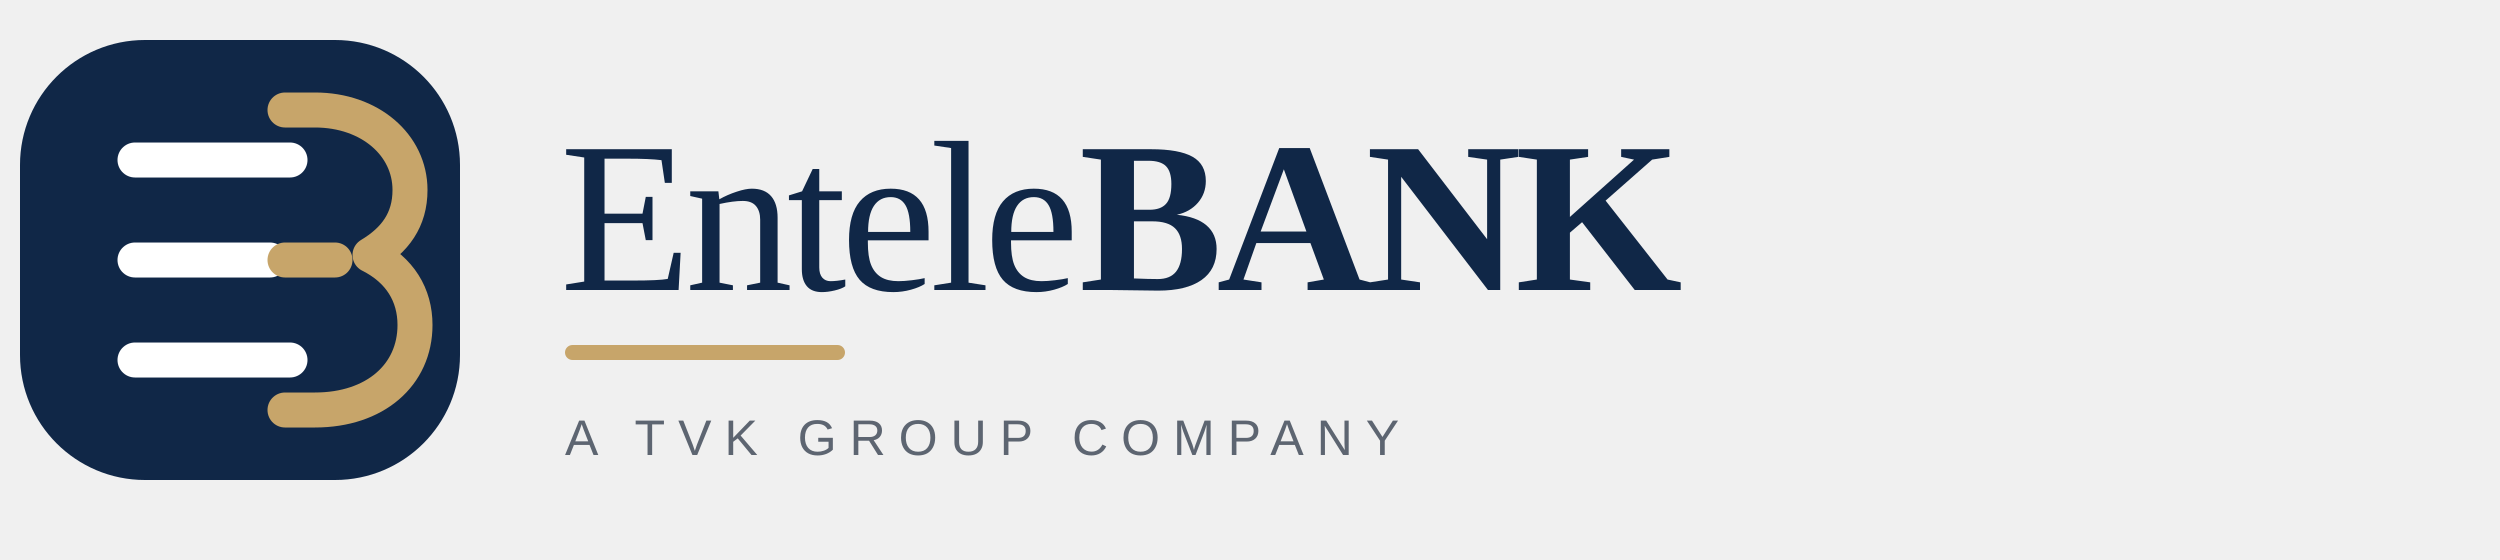
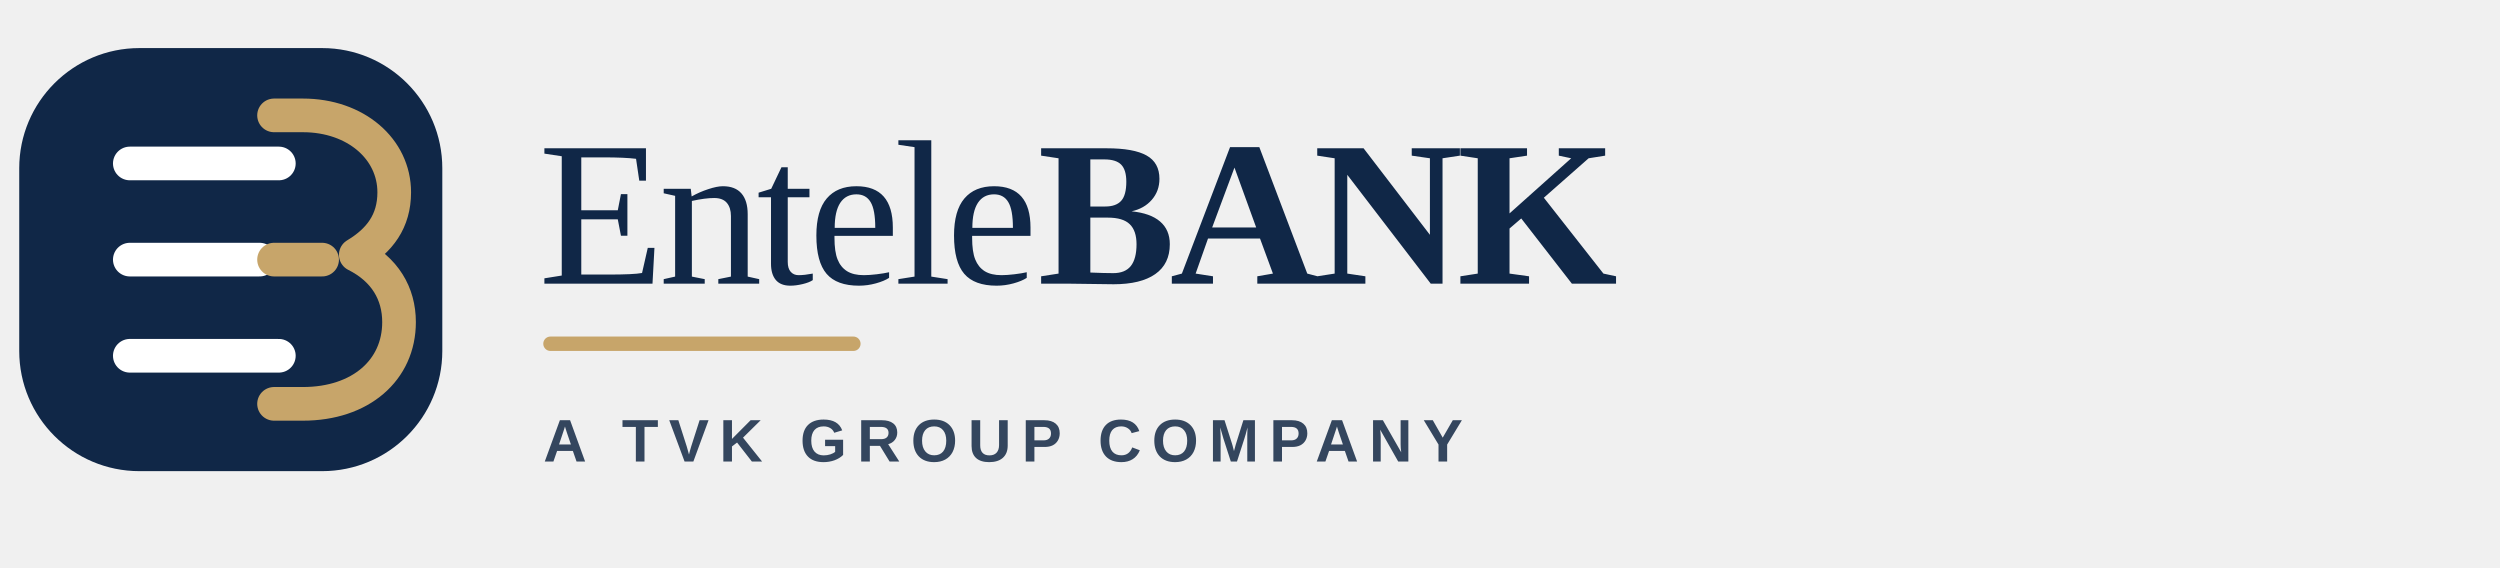
- <svg xmlns="http://www.w3.org/2000/svg" viewBox="0 0 500 112" role="img" aria-labelledby="title desc">
-   <g transform="translate(4 8)">
+ <svg xmlns="http://www.w3.org/2000/svg" viewBox="0 0 520 118" role="img" aria-labelledby="title desc">
+   <g transform="translate(4 10)">
    <rect width="88" height="88" rx="25" fill="#102747" />
    <path d="M23 24h31M23 44h27M23 64h31" fill="none" stroke="#fff" stroke-width="7" stroke-linecap="round" />
    <path d="M53 24h6c11 0 19 7 19 16 0 6-3 10-8 13 6 3 9 8 9 14 0 10-8 17-20 17h-6" transform="translate(0 -10)" fill="none" stroke="#c7a56a" stroke-width="7" stroke-linecap="round" stroke-linejoin="round" />
    <path d="M53 44h10" fill="none" stroke="#c7a56a" stroke-width="7" stroke-linecap="round" />
  </g>
-   <text x="112" y="58" fill="#102747" font-family="Georgia,Times New Roman,serif" font-size="43" letter-spacing="-1.2">Entele<tspan font-weight="700">BANK</tspan>
+   <text x="112" y="59" fill="#102747" font-family="Georgia,Times New Roman,serif" font-size="43" letter-spacing="-1.2">Entele<tspan font-weight="700">BANK</tspan>
  </text>
-   <rect x="113" y="69" width="56" height="3" rx="1.5" fill="#c7a56a" />
-   <text x="113" y="91" fill="#5d6571" font-family="Arial,Helvetica,sans-serif" font-size="10" letter-spacing="2.6">A TVK GROUP COMPANY</text>
+   <rect x="113" y="70" width="66" height="3" rx="1.5" fill="#c7a56a" />
+   <text x="113" y="96" fill="#34465e" font-family="Arial,Helvetica,sans-serif" font-size="12.5" font-weight="700" letter-spacing="2.15">A TVK GROUP COMPANY</text>
</svg>
